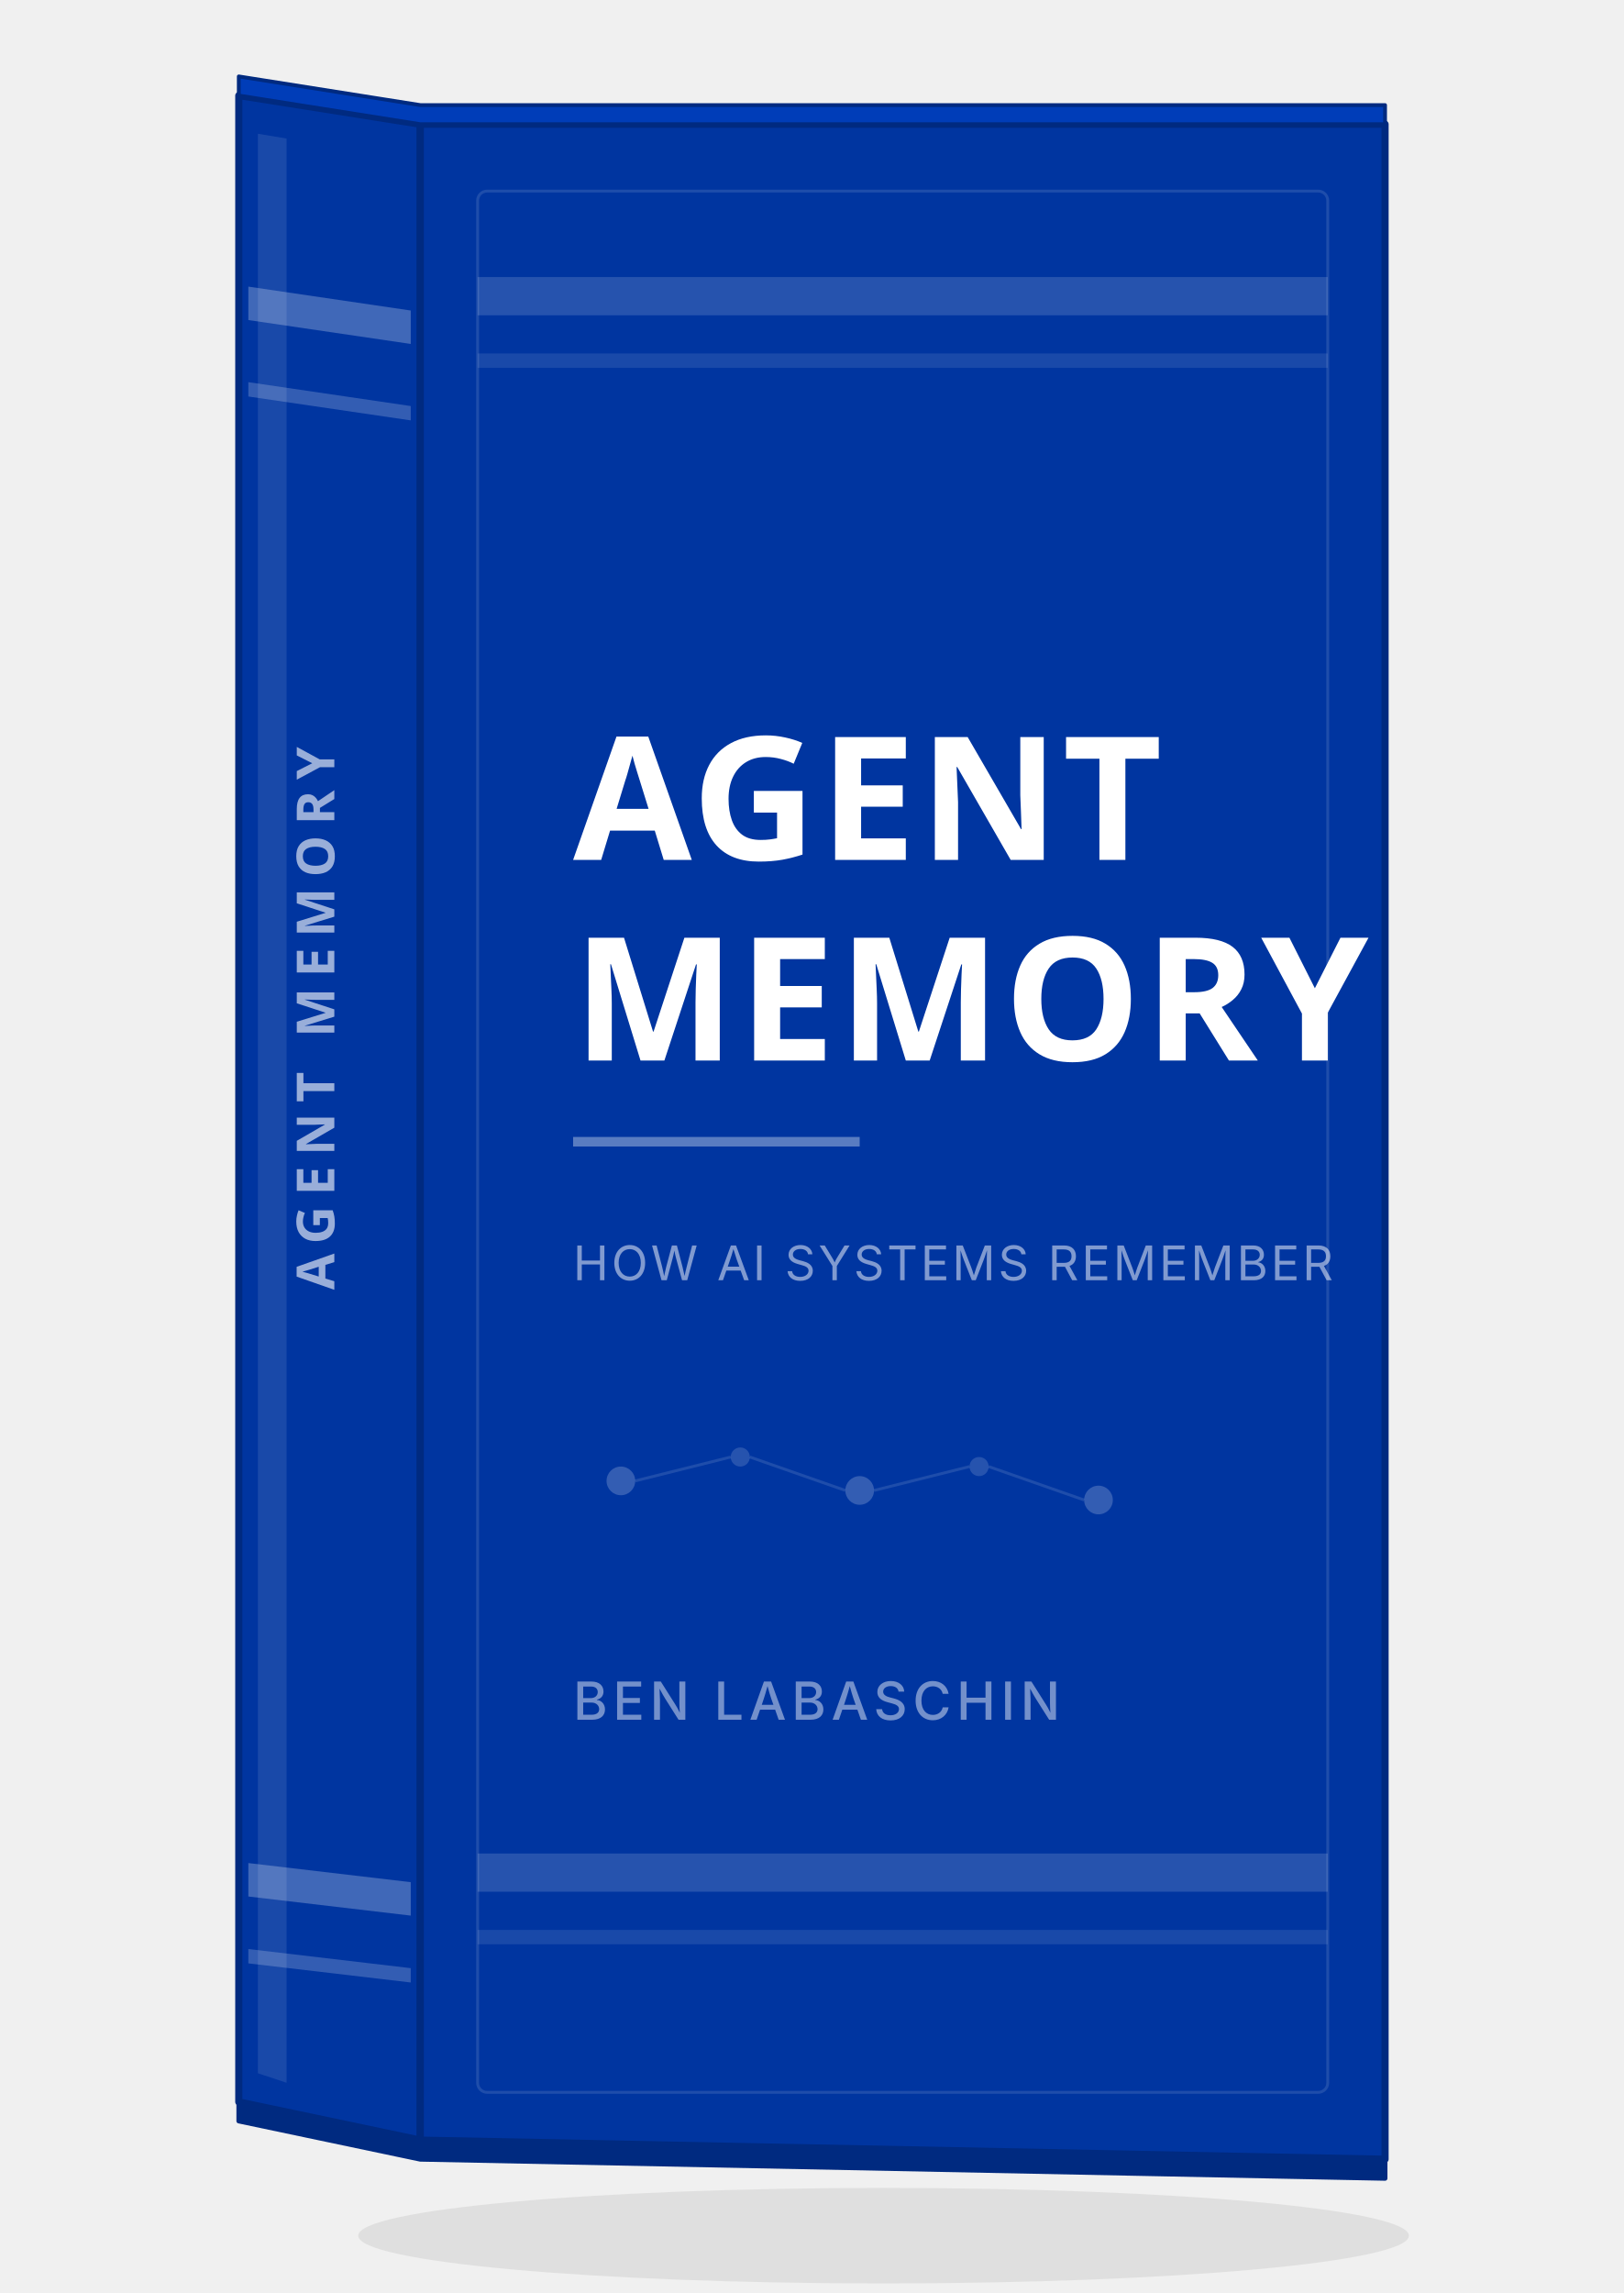
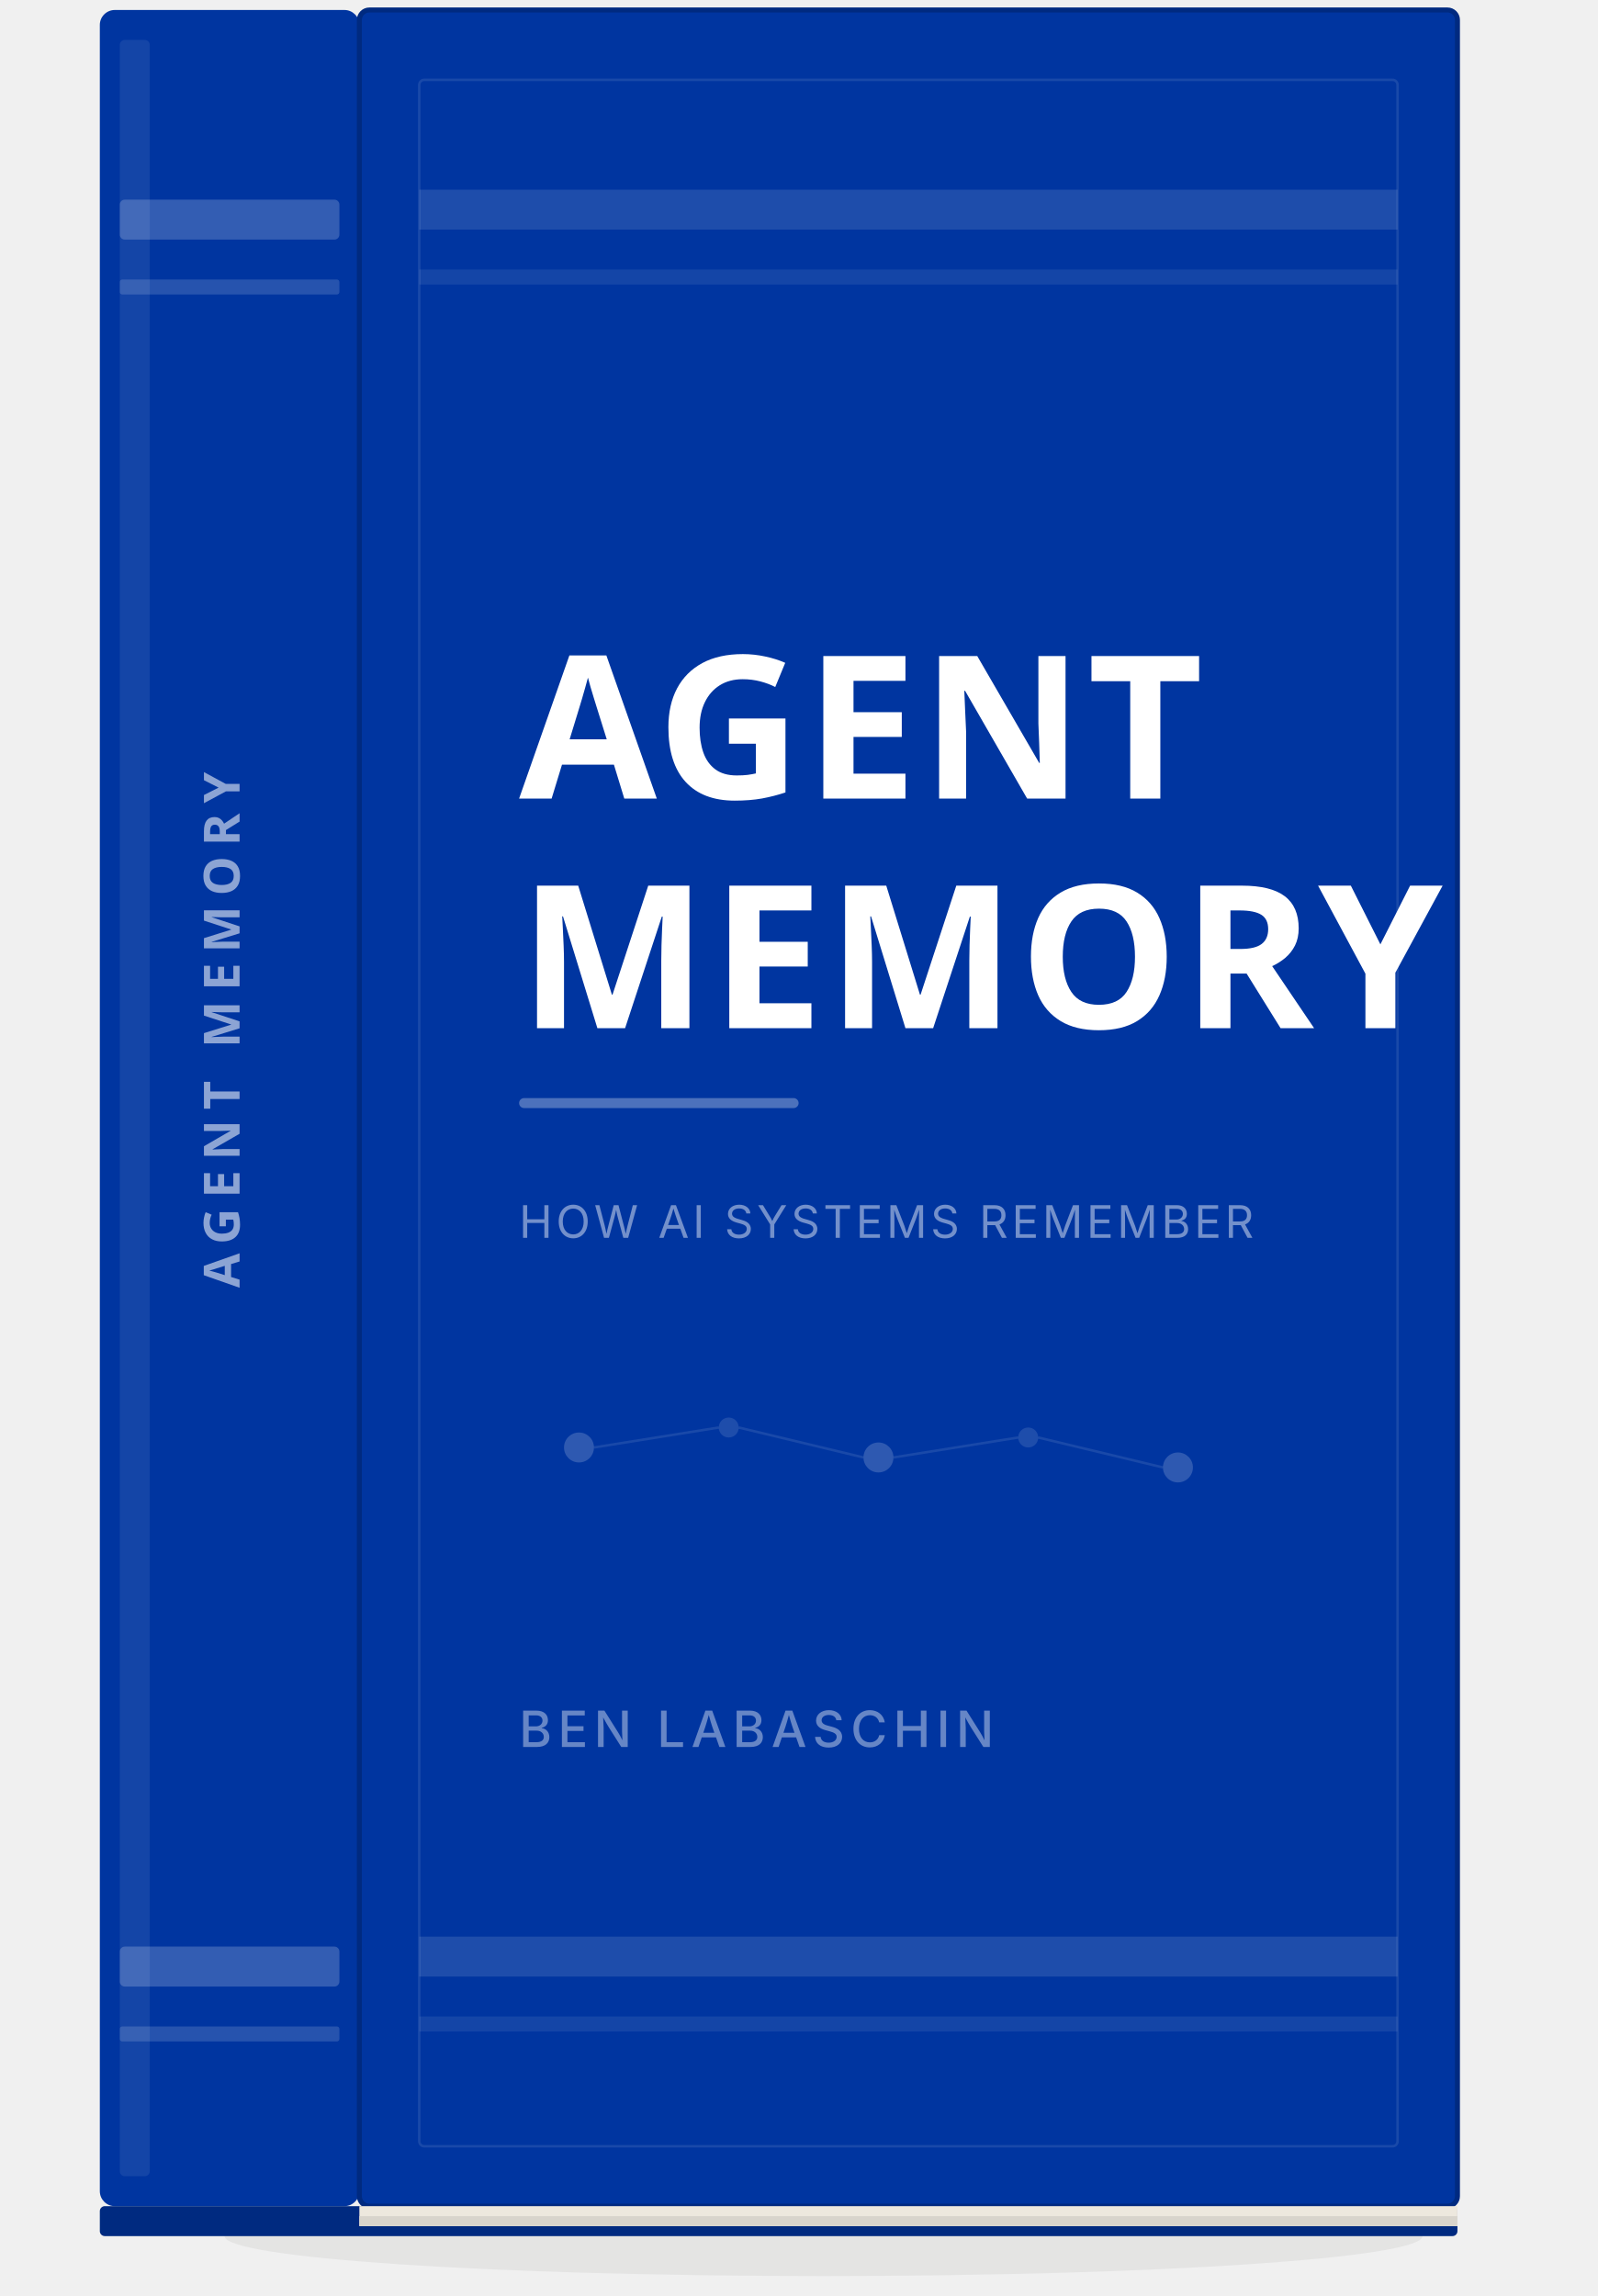
- <svg xmlns="http://www.w3.org/2000/svg" viewBox="0 0 340 480" fill="none">
-   <ellipse cx="185" cy="468" rx="110" ry="10" fill="#1d1c16" opacity="0.08" />
-   <path d="M 88 38 L 88 42 L 290 42 L 290 38 Z" fill="#f5f0e8" stroke="#c0bdb6" stroke-width="0.5" />
-   <path d="M 88 34 L 88 38 L 290 38 L 290 34 Z" fill="#faf8f5" stroke="#c0bdb6" stroke-width="0.5" />
-   <path d="M 88 30 L 88 34 L 290 34 L 290 30 Z" fill="#fef9ef" stroke="#c0bdb6" stroke-width="0.5" />
-   <path d="M 88 26 L 88 30 L 290 30 L 290 26 Z" fill="#fff" stroke="#d0cdc6" stroke-width="0.4" />
-   <line x1="92" y1="28" x2="286" y2="28" stroke="#d8d4cc" stroke-width="0.4" />
-   <line x1="92" y1="32" x2="286" y2="32" stroke="#d8d4cc" stroke-width="0.3" />
-   <line x1="92" y1="36" x2="286" y2="36" stroke="#d8d4cc" stroke-width="0.3" />
-   <line x1="92" y1="40" x2="286" y2="40" stroke="#d8d4cc" stroke-width="0.2" />
-   <path d="M 50 20 L 88 26 L 88 448 L 50 440 Z" fill="#0035a0" stroke="#002a80" stroke-width="1.5" stroke-linejoin="round" />
-   <path d="M 54 28 L 60 29 L 60 436 L 54 434 Z" fill="white" opacity="0.1" />
-   <path d="M 52 60 L 86 65 L 86 72 L 52 67 Z" fill="white" opacity="0.25" />
-   <path d="M 52 80 L 86 85 L 86 88 L 52 83 Z" fill="white" opacity="0.2" />
-   <path d="M 52 390 L 86 394 L 86 401 L 52 397 Z" fill="white" opacity="0.25" />
-   <path d="M 52 408 L 86 412 L 86 415 L 52 411 Z" fill="white" opacity="0.2" />
-   <text x="70" y="270" font-family="'Space Grotesk', sans-serif" font-size="11" font-weight="700" fill="white" letter-spacing="0.2em" opacity="0.6" transform="rotate(-90, 70, 270)">AGENT MEMORY</text>
-   <path d="M 88 26 L 290 26 L 290 452 L 88 448 Z" fill="#0035a0" stroke="#002a80" stroke-width="1.5" stroke-linejoin="round" />
-   <rect x="100" y="40" width="178" height="398" rx="2" fill="none" stroke="white" stroke-width="0.6" opacity="0.12" />
-   <rect x="100" y="58" width="178" height="8" fill="white" opacity="0.15" />
-   <rect x="100" y="74" width="178" height="3" fill="white" opacity="0.1" />
-   <rect x="100" y="388" width="178" height="8" fill="white" opacity="0.15" />
-   <rect x="100" y="404" width="178" height="3" fill="white" opacity="0.1" />
-   <text x="120" y="180" font-family="'Space Grotesk', sans-serif" font-size="36" font-weight="800" fill="white" letter-spacing="0.02em">AGENT</text>
-   <text x="120" y="222" font-family="'Space Grotesk', sans-serif" font-size="36" font-weight="800" fill="white" letter-spacing="0.02em">MEMORY</text>
-   <rect x="120" y="238" width="60" height="2" fill="white" opacity="0.35" />
-   <text x="120" y="268" font-family="'Inter', sans-serif" font-size="10" font-weight="400" fill="white" opacity="0.5" letter-spacing="0.06em">HOW AI SYSTEMS REMEMBER</text>
-   <circle cx="130" cy="310" r="3" fill="white" opacity="0.2" />
-   <circle cx="155" cy="305" r="2" fill="white" opacity="0.15" />
-   <circle cx="180" cy="312" r="3" fill="white" opacity="0.2" />
-   <circle cx="205" cy="307" r="2" fill="white" opacity="0.15" />
-   <circle cx="230" cy="314" r="3" fill="white" opacity="0.2" />
-   <line x1="133" y1="310" x2="153" y2="305" stroke="white" stroke-width="0.6" opacity="0.12" />
-   <line x1="157" y1="305" x2="177" y2="312" stroke="white" stroke-width="0.6" opacity="0.12" />
-   <line x1="183" y1="312" x2="203" y2="307" stroke="white" stroke-width="0.6" opacity="0.12" />
-   <line x1="207" y1="307" x2="227" y2="314" stroke="white" stroke-width="0.6" opacity="0.12" />
-   <text x="120" y="360" font-family="'Inter', sans-serif" font-size="11" font-weight="500" fill="white" opacity="0.45" letter-spacing="0.1em">BEN LABASCHIN</text>
-   <path d="M 50 440 L 88 448 L 290 452 L 290 456 L 88 452 L 50 444 Z" fill="#002a80" stroke="#002a80" stroke-width="1" stroke-linejoin="round" />
-   <path d="M 50 20 L 88 26 L 290 26 L 290 22 L 88 22 L 50 16 Z" fill="#003db8" stroke="#002a80" stroke-width="0.8" stroke-linejoin="round" />
+ <svg xmlns="http://www.w3.org/2000/svg" viewBox="0 0 320 460" fill="none">
+   <ellipse cx="165" cy="448" rx="120" ry="8" fill="#1d1c16" opacity="0.06" />
+   <rect x="72" y="18" width="220" height="4" rx="0.5" fill="#f5f0e8" stroke="#d0cdc6" stroke-width="0.4" />
+   <rect x="72" y="14" width="220" height="4" rx="0.5" fill="#faf8f5" stroke="#d0cdc6" stroke-width="0.3" />
+   <rect x="72" y="10" width="220" height="4" rx="0.5" fill="#fef9ef" stroke="#d8d4cc" stroke-width="0.3" />
+   <rect x="72" y="6" width="220" height="4" rx="0.5" fill="#fff" stroke="#ddd" stroke-width="0.2" />
+   <line x1="76" y1="8" x2="288" y2="8" stroke="#e0ddd6" stroke-width="0.3" />
+   <line x1="76" y1="12" x2="288" y2="12" stroke="#e0ddd6" stroke-width="0.3" />
+   <line x1="76" y1="16" x2="288" y2="16" stroke="#e0ddd6" stroke-width="0.2" />
+   <line x1="76" y1="20" x2="288" y2="20" stroke="#e0ddd6" stroke-width="0.2" />
+   <rect x="20" y="2" width="52" height="440" rx="3" fill="#0035a0" />
+   <rect x="24" y="8" width="6" height="428" rx="1" fill="white" opacity="0.08" />
+   <rect x="24" y="40" width="44" height="8" rx="1" fill="white" opacity="0.2" />
+   <rect x="24" y="56" width="44" height="3" rx="0.5" fill="white" opacity="0.15" />
+   <rect x="24" y="390" width="44" height="8" rx="1" fill="white" opacity="0.2" />
+   <rect x="24" y="406" width="44" height="3" rx="0.5" fill="white" opacity="0.15" />
+   <text x="48" y="258" font-family="'Space Grotesk', sans-serif" font-size="10" font-weight="700" fill="white" letter-spacing="0.2em" opacity="0.55" transform="rotate(-90, 48, 258)">AGENT MEMORY</text>
+   <rect x="72" y="2" width="220" height="440" rx="2" fill="#0035a0" stroke="#002a80" stroke-width="1" />
+   <rect x="84" y="16" width="196" height="414" rx="1" fill="none" stroke="white" stroke-width="0.5" opacity="0.1" />
+   <rect x="84" y="38" width="196" height="8" fill="white" opacity="0.12" />
+   <rect x="84" y="54" width="196" height="3" fill="white" opacity="0.08" />
+   <rect x="84" y="388" width="196" height="8" fill="white" opacity="0.12" />
+   <rect x="84" y="404" width="196" height="3" fill="white" opacity="0.08" />
+   <text x="104" y="160" font-family="'Space Grotesk', sans-serif" font-size="40" font-weight="800" fill="white" letter-spacing="0.02em">AGENT</text>
+   <text x="104" y="206" font-family="'Space Grotesk', sans-serif" font-size="40" font-weight="800" fill="white" letter-spacing="0.02em">MEMORY</text>
+   <rect x="104" y="220" width="56" height="2" rx="1" fill="white" opacity="0.3" />
+   <text x="104" y="248" font-family="'Inter', sans-serif" font-size="9" font-weight="400" fill="white" opacity="0.45" letter-spacing="0.08em">HOW AI SYSTEMS REMEMBER</text>
+   <circle cx="116" cy="290" r="3" fill="white" opacity="0.18" />
+   <circle cx="146" cy="286" r="2" fill="white" opacity="0.12" />
+   <circle cx="176" cy="292" r="3" fill="white" opacity="0.18" />
+   <circle cx="206" cy="288" r="2" fill="white" opacity="0.12" />
+   <circle cx="236" cy="294" r="3" fill="white" opacity="0.18" />
+   <line x1="119" y1="290" x2="144" y2="286" stroke="white" stroke-width="0.5" opacity="0.1" />
+   <line x1="148" y1="286" x2="173" y2="292" stroke="white" stroke-width="0.5" opacity="0.1" />
+   <line x1="179" y1="292" x2="204" y2="288" stroke="white" stroke-width="0.5" opacity="0.1" />
+   <line x1="208" y1="288" x2="233" y2="294" stroke="white" stroke-width="0.5" opacity="0.1" />
+   <text x="104" y="350" font-family="'Inter', sans-serif" font-size="10" font-weight="500" fill="white" opacity="0.4" letter-spacing="0.12em">BEN LABASCHIN</text>
+   <rect x="20" y="442" width="272" height="6" rx="1" fill="#002a80" />
+   <rect x="72" y="442" width="220" height="4" fill="#ede8de" />
+   <rect x="72" y="444" width="220" height="2" fill="#d8d4cc" />
</svg>
